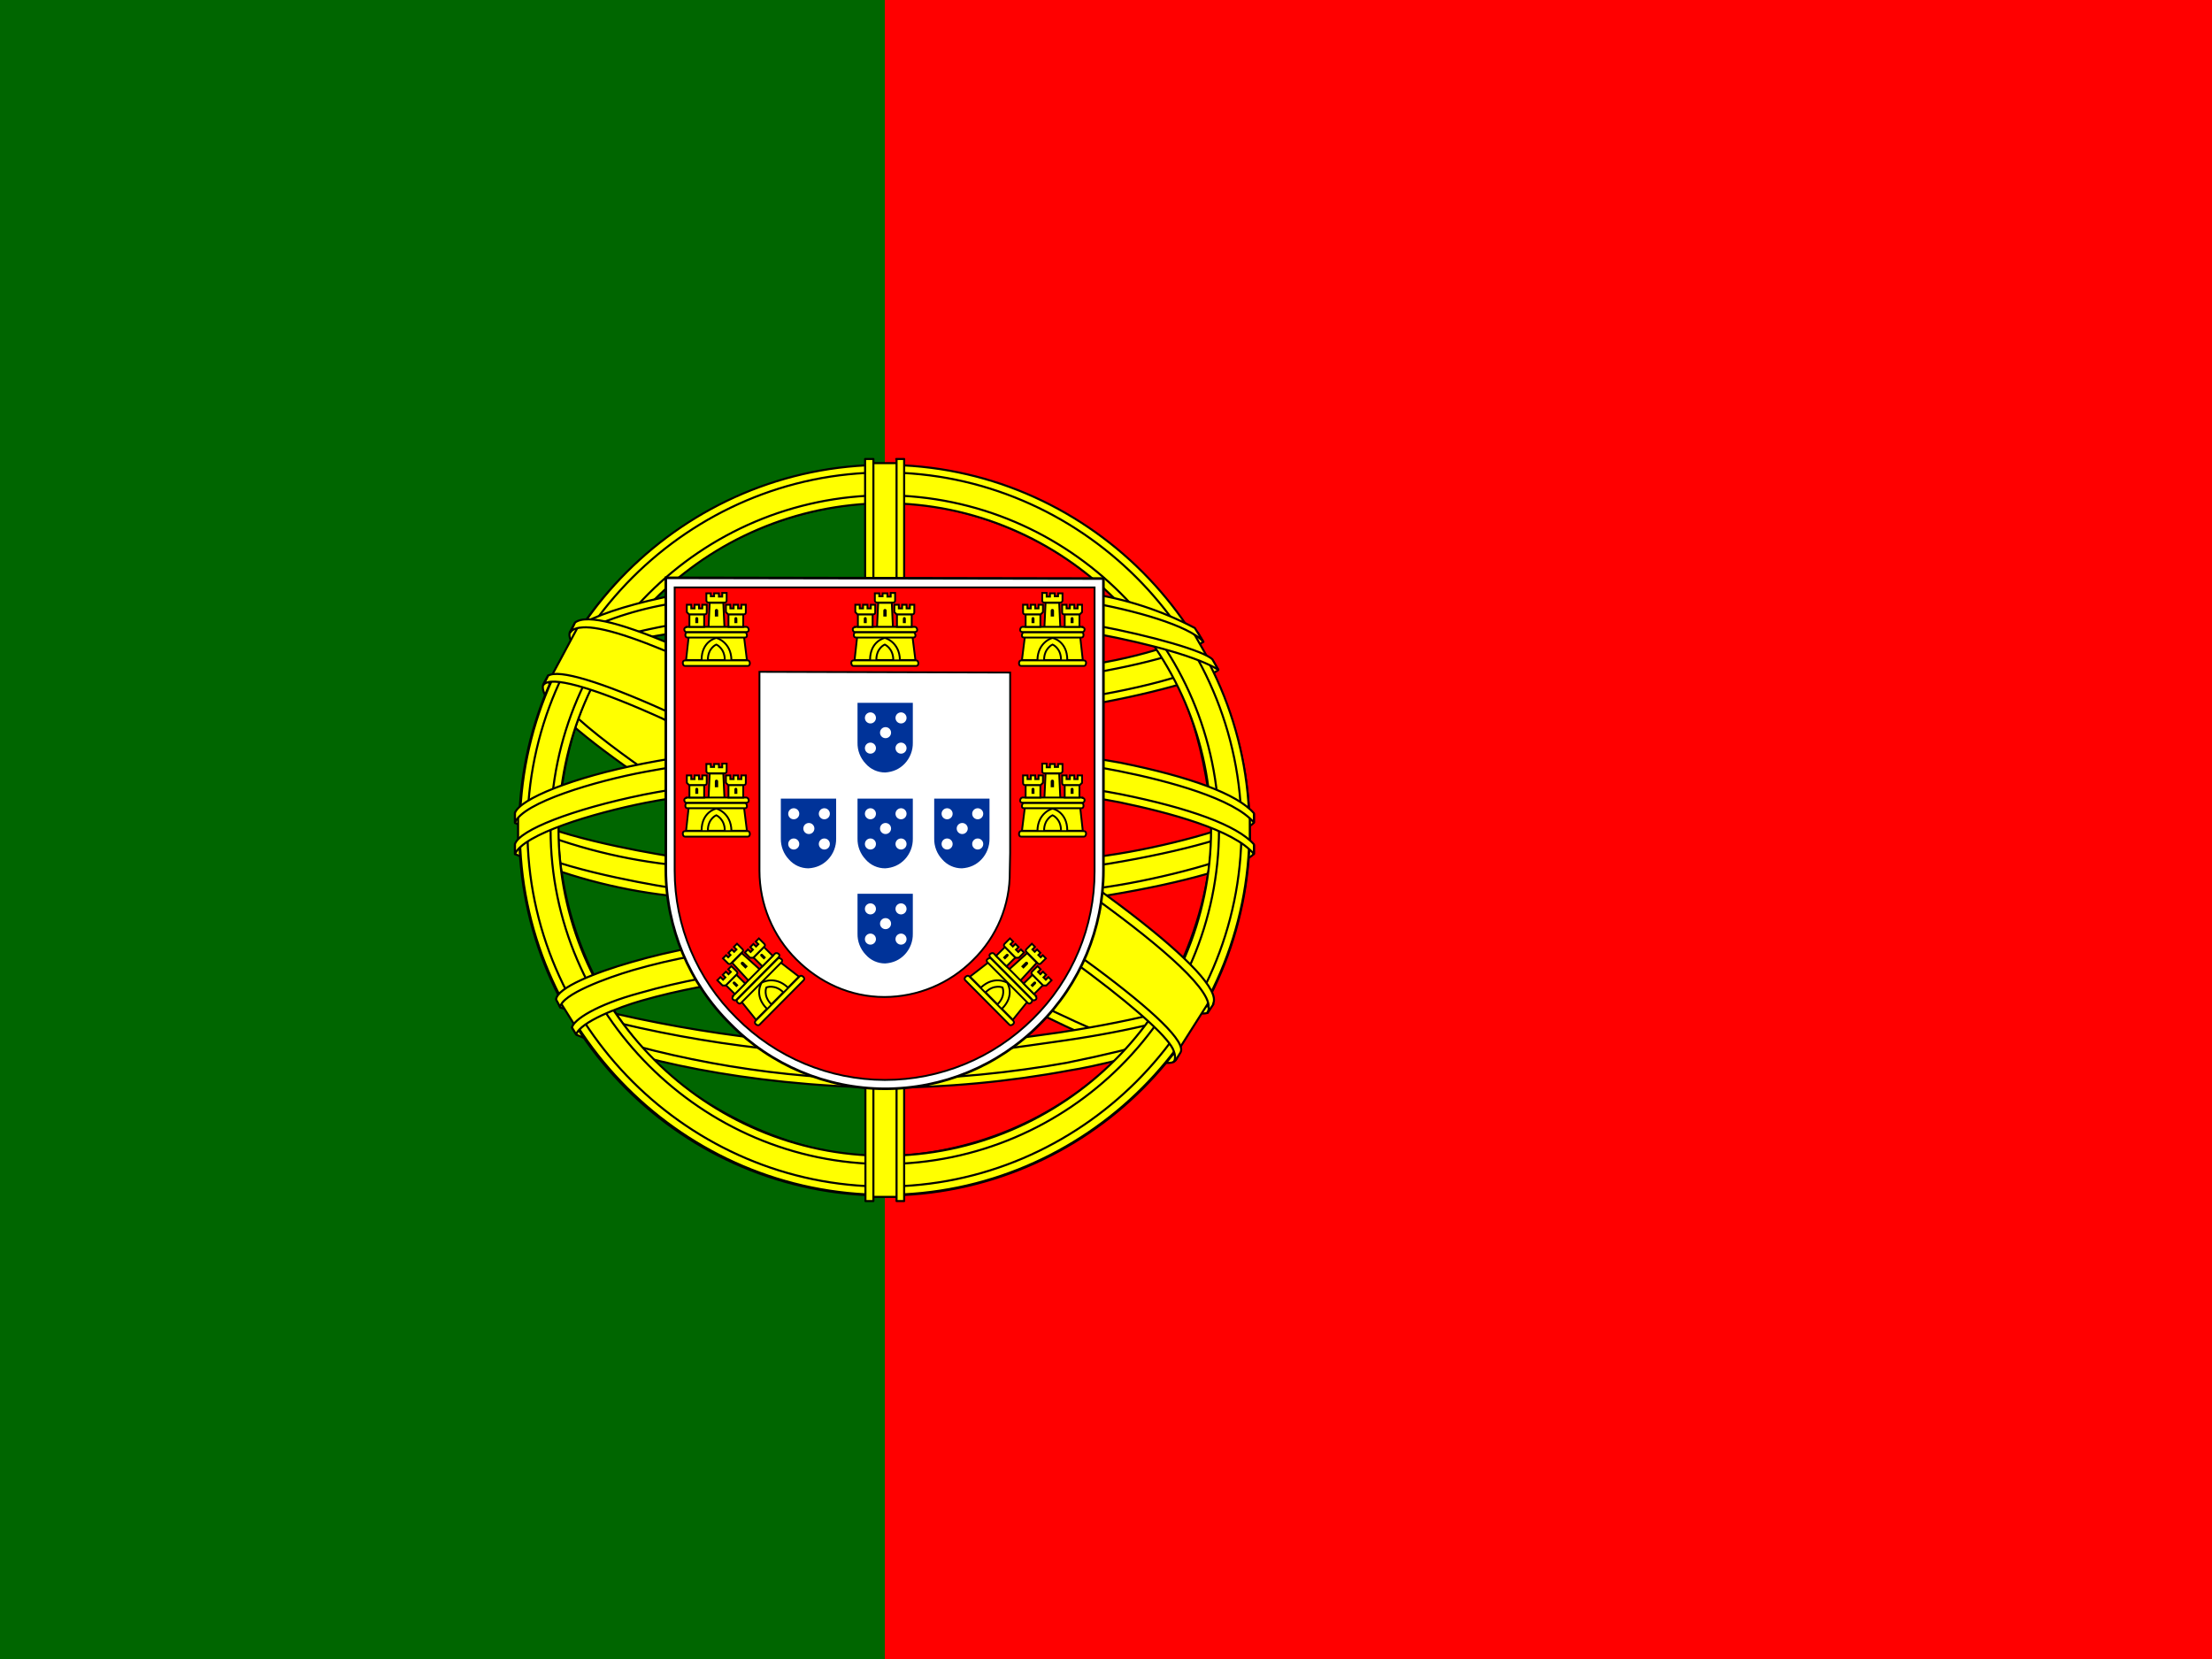
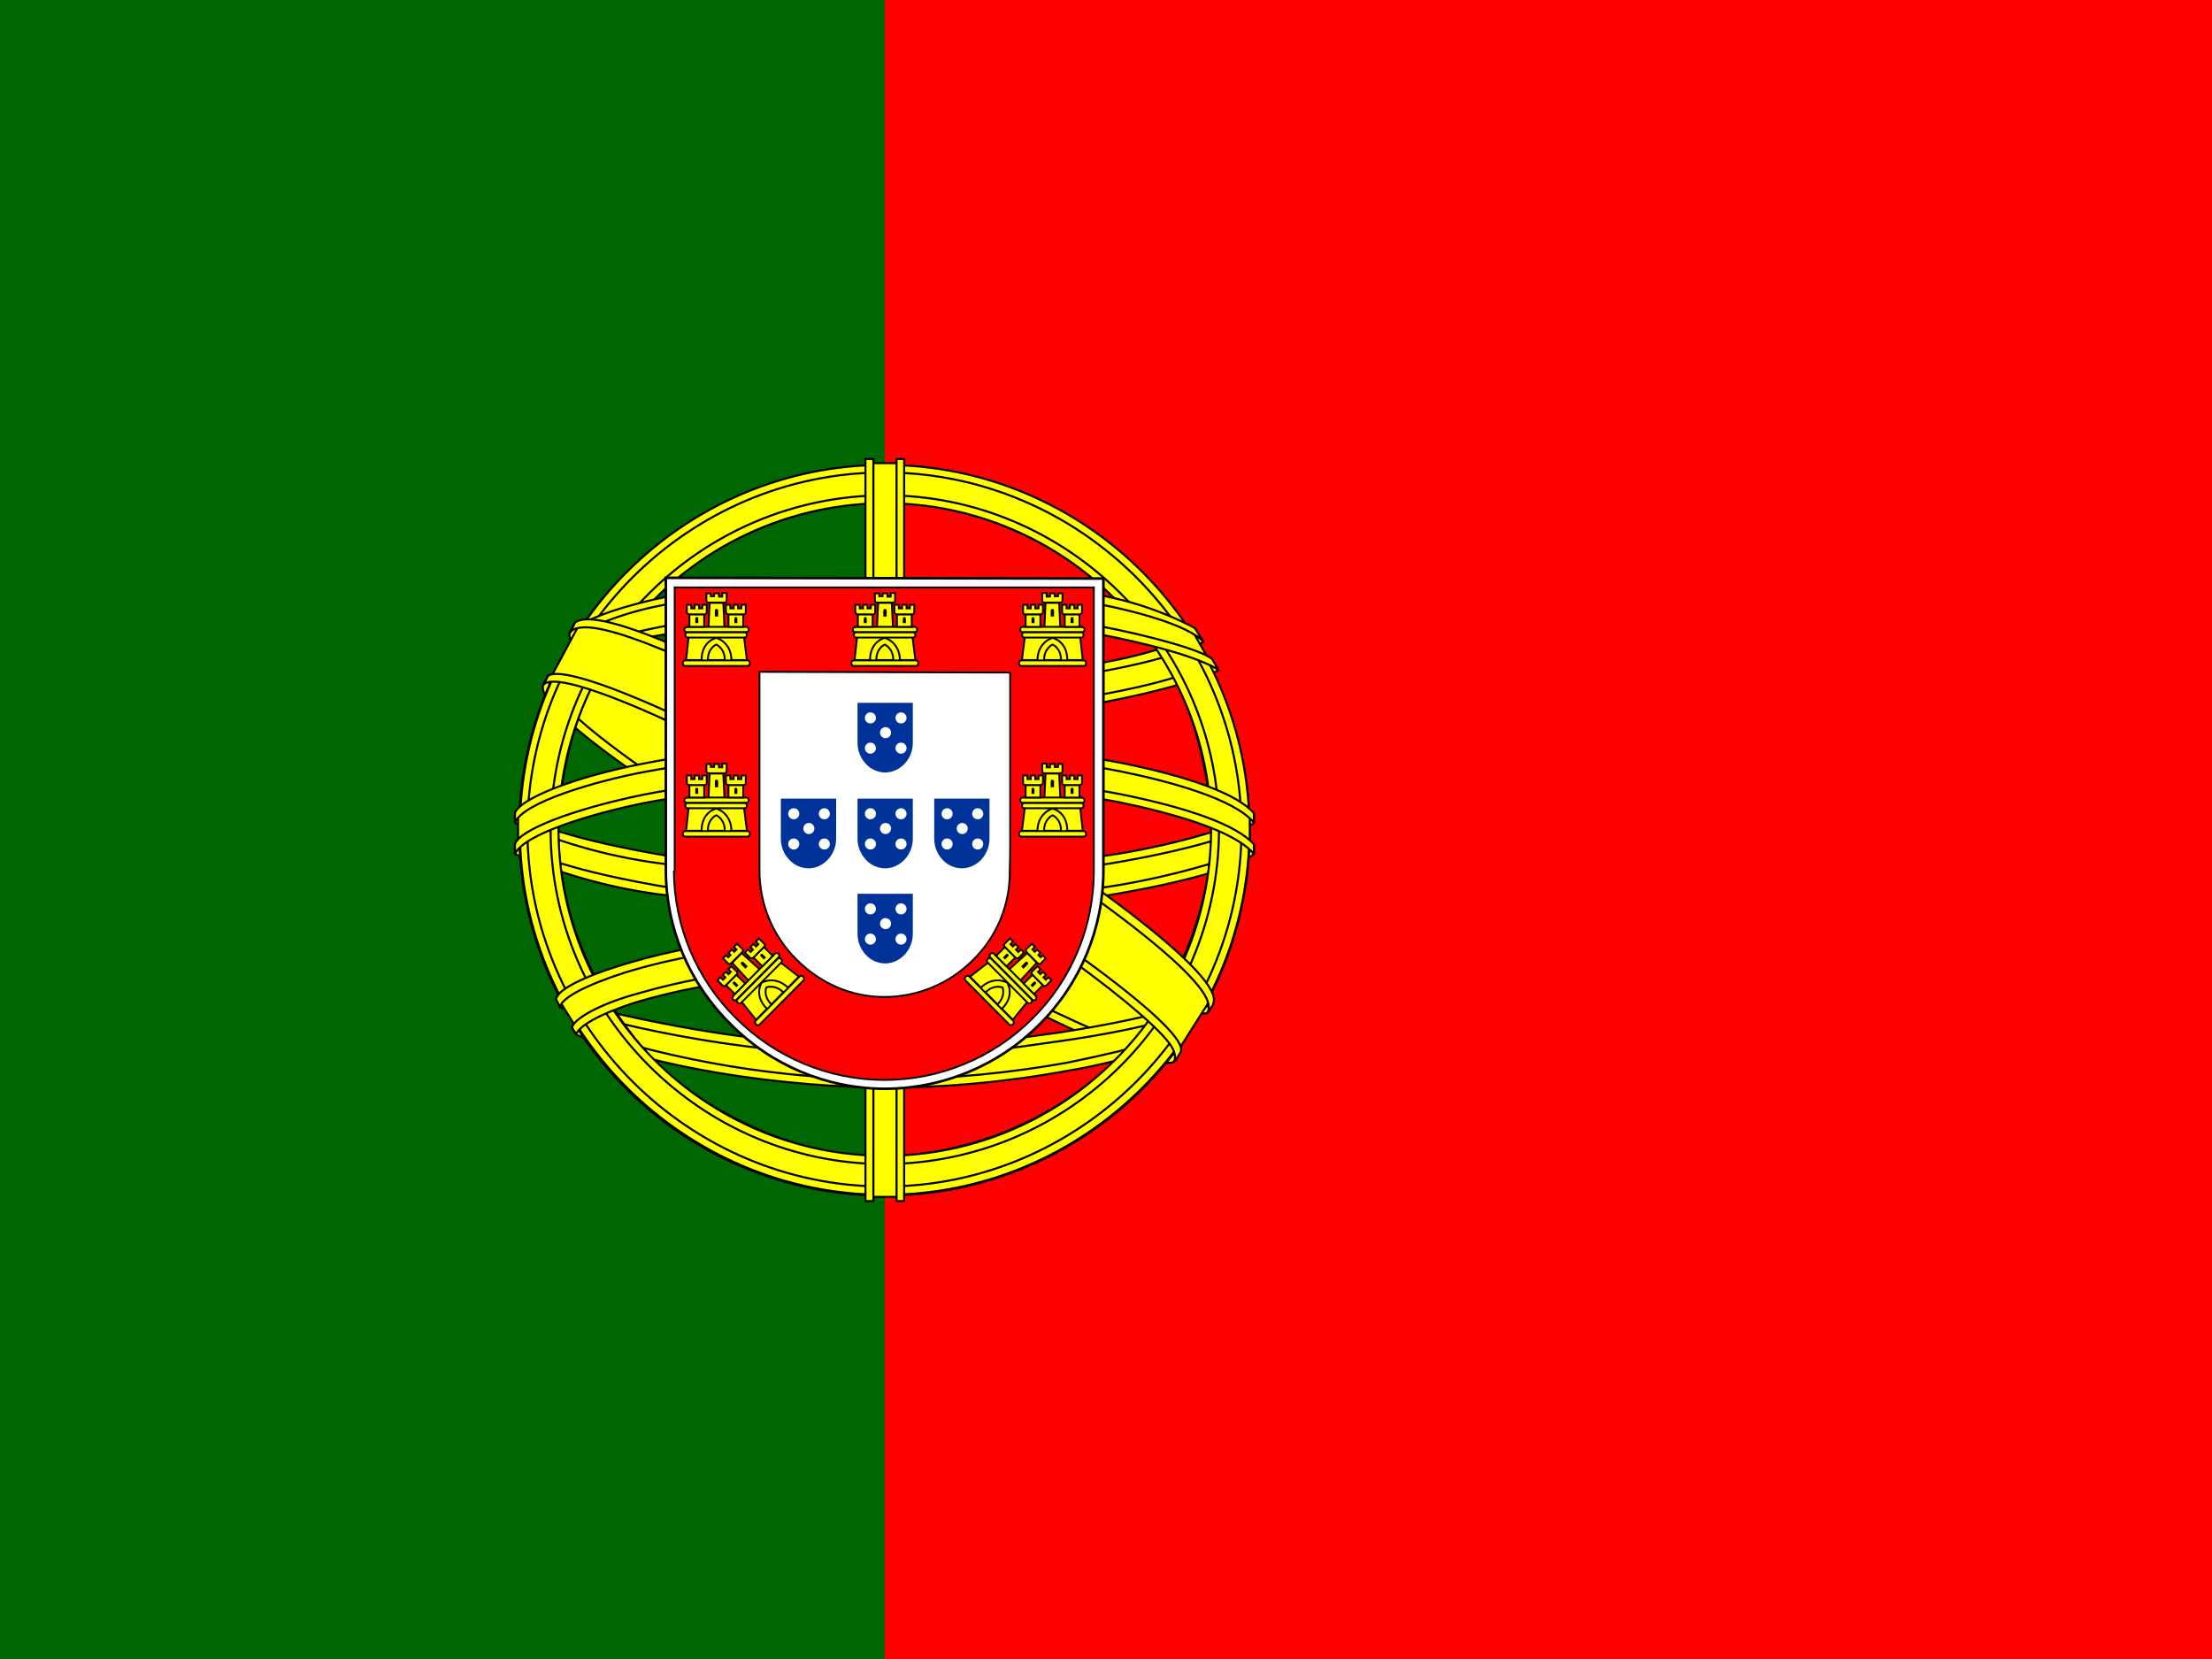
- <svg xmlns="http://www.w3.org/2000/svg" xmlns:xlink="http://www.w3.org/1999/xlink" id="flag-icons-pt" viewBox="0 0 640 480">
+ <svg xmlns="http://www.w3.org/2000/svg" xmlns:xlink="http://www.w3.org/1999/xlink" id="flag-icon-css-pt" width="640" height="480">
  <path fill="red" d="M256 0h384v480H256z" />
  <path fill="#060" d="M0 0h256v480H0z" />
  <g fill="#ff0" fill-rule="evenodd" stroke="#000" stroke-linecap="round" stroke-linejoin="round" stroke-width=".6">
-     <path d="M339.5 306.2c-32.3-1-180-93.2-181-108l8.1-13.5c14.7 21.3 165.7 111 180.6 107.8z" />
-     <path d="M164.9 182.8c-2.9 7.8 38.6 33.4 88.4 63.8s92.9 49 96 46.4l1.5-2.8q-.9 1.6-4.3.6c-13.5-3.9-48.6-20-92.1-46.4-43.6-26.4-81.4-50.7-87.3-61a6 6 0 0 1-.6-3.1h-.2l-1.2 2.2zm175.3 123.8q-.7 1.3-3.5.8c-12-1.3-48.6-19.1-91.9-45-50.4-30.2-92-57.6-87.4-64.8l1.2-2.2.2.1c-4 12.2 82.1 61.4 87.2 64.6 49.8 30.8 91.8 48.9 95.5 44.2z" />
+     <path d="M339.5 306.2c-32.3-1-180-93.2-181-108l8.1-13.5c14.7 21.3 165.7 111 180.6 107.8l-7.7 13.7" />
+     <path d="M164.9 182.8c-2.9 7.8 38.6 33.4 88.4 63.8 49.9 30.3 92.9 49 96 46.4l1.5-2.8c-.6 1-2 1.3-4.3.6-13.5-3.9-48.6-20-92.1-46.4-43.6-26.4-81.4-50.7-87.3-61a6.3 6.3 0 0 1-.6-3.1h-.2l-1.2 2.2-.2.3zm175.3 123.8c-.5 1-1.6 1-3.5.8-12-1.3-48.6-19.1-91.9-45-50.4-30.2-92-57.6-87.4-64.8l1.2-2.2.2.1c-4 12.2 82.1 61.4 87.2 64.6 49.8 30.8 91.8 48.9 95.5 44.2l-1.3 2.3z" />
    <path d="M256.2 207.2c32.2-.3 72-4.4 95-13.6l-5-8c-13.5 7.5-53.5 12.5-90.3 13.2-43.4-.4-74.1-4.5-89.5-14.8l-4.6 8.6c28.2 12 57.2 14.5 94.4 14.6" />
-     <path d="M352.5 193.8c-.8 1.3-15.8 6.4-37.8 10.2a381 381 0 0 1-58.6 4.3 416 416 0 0 1-56.2-3.6c-23.1-3.6-35-8.6-39.5-10.4l1.1-2.2c12.7 5 24.7 8 38.7 10.2A412 412 0 0 0 256 206a392 392 0 0 0 58.3-4.3c22.5-3.7 34.8-8.4 36.6-10.5zm-4.4-8.1c-2.4 2-14.6 6.3-36 9.7a388 388 0 0 1-55.8 4c-22 0-40.1-1.6-53.8-3.6-21.8-2.8-33.4-8-37.6-9.4l1.3-2.2c3.3 1.7 14.4 6.2 36.5 9.3a385 385 0 0 0 53.6 3.4 384 384 0 0 0 55.4-4c21.5-3 33.1-8.4 34.9-9.8zM150.3 246c19.8 10.7 63.9 16 105.6 16.4 38 .1 87.4-5.8 105.9-15.6l-.5-10.7c-5.8 9-58.8 17.7-105.8 17.4s-90.7-7.6-105.3-17v9.5" />
-     <path d="M362.8 244.5v2.5c-2.8 3.4-20.2 8.4-42 12a434 434 0 0 1-65.4 4.4 400 400 0 0 1-62-4.3 155 155 0 0 1-44.4-12v-2.9c9.7 6.4 35.9 11.2 44.7 12.6 15.8 2.4 36.1 4.2 61.7 4.2 26.9 0 48.4-1.9 65-4.4 15.7-2.3 38-8.2 42.4-12.1m0-9v2.5c-2.8 3.3-20.2 8.3-42 11.9a434 434 0 0 1-65.4 4.5 414 414 0 0 1-62-4.3 155 155 0 0 1-44.4-12v-3c9.7 6.5 36 11.2 44.7 12.6a408 408 0 0 0 61.7 4.3c26.9 0 48.5-2 65-4.5 15.7-2.2 38-8.1 42.4-12m-107 68.8c-45.6-.2-84.7-12.4-93-14.4l6 9.4a250 250 0 0 0 87.4 14.3c34.7-1 65-3.7 86.3-14.1l6.2-9.8c-14.5 6.9-64 14.6-93 14.6" />
-     <path d="m344.9 297.3-2.8 4c-10 3.6-26 7.4-32.6 8.4a296 296 0 0 1-53.7 5c-40.4-.6-73.5-8.5-89-15.3l-1.3-2.1.2-.4 2.1.9a287 287 0 0 0 88.2 14.5c18.8 0 37.5-2.1 52.6-4.8 23.2-4.7 32.6-8.2 35.5-9.8l.7-.4zm5.3-8.8-2 3.5c-5.4 2-20 6.2-41.3 9.2-14 1.9-22.7 3.8-50.6 4.3a347 347 0 0 1-94.2-14L161 289a390 390 0 0 0 95.4 14c25.5-.5 36.4-2.4 50.3-4.3 24.8-3.8 37.3-8 41-9.1v-.2l2.6-1z" />
-     <path d="M350.8 237.6c.1 30-15.3 57-27.6 68.8a99 99 0 0 1-67.8 28.2c-30.3.5-58.8-19.2-66.5-27.9a101 101 0 0 1-27.5-67.4c1.8-32.8 14.7-55.6 33.3-71.3a100 100 0 0 1 64.2-22.7 98 98 0 0 1 71 35.6c12.5 15.2 18 31.7 20.9 56.7M255.6 135a106 106 0 0 1 106 105.2 105.6 105.6 0 1 1-211.4 0c-.1-58 47.3-105.2 105.4-105.2" />
-     <path d="M255.9 134.5c58.2 0 105.6 47.4 105.6 105.6S314.1 345.7 256 345.7s-105.6-47.4-105.6-105.6S197.8 134.5 256 134.5zM152.6 240c0 56.8 46.7 103.3 103.3 103.3S359.2 296.8 359.2 240s-46.7-103.3-103.3-103.3S152.6 183.2 152.6 240" />
-     <path d="M256 143.3a97 97 0 0 1 96.7 96.7 97 97 0 0 1-96.7 96.8c-53 0-96.7-43.6-96.7-96.8a97 97 0 0 1 96.7-96.7M161.6 240c0 52 42.6 94.4 94.4 94.4s94.4-42.5 94.4-94.4-42.6-94.4-94.4-94.4a95 95 0 0 0-94.4 94.4" />
+     <path d="M352.5 193.8c-.8 1.3-15.8 6.4-37.8 10.2-14.9 2.3-34.3 4.3-58.6 4.3a416.1 416.1 0 0 1-56.2-3.6c-23.1-3.6-35-8.6-39.5-10.4l1.1-2.2c12.7 5 24.7 8 38.7 10.2A411.5 411.5 0 0 0 256 206a391.8 391.8 0 0 0 58.3-4.3c22.5-3.7 34.8-8.4 36.6-10.5l1.6 2.7zm-4.4-8.1c-2.4 2-14.6 6.3-36 9.7a388.2 388.2 0 0 1-55.8 4c-22 0-40.1-1.6-53.8-3.6-21.8-2.8-33.4-8-37.6-9.4l1.3-2.2c3.3 1.7 14.4 6.2 36.5 9.3a385 385 0 0 0 53.6 3.4 384 384 0 0 0 55.4-4c21.5-3 33.1-8.4 34.9-9.8l1.5 2.6zM150.3 246c19.8 10.7 63.9 16 105.6 16.4 38 .1 87.4-5.8 105.9-15.6l-.5-10.7c-5.8 9-58.8 17.7-105.8 17.4-47-.4-90.7-7.6-105.3-17v9.5" />
+     <path d="M362.8 244.5v2.5c-2.8 3.4-20.2 8.4-42 12a434 434 0 0 1-65.4 4.4c-25.7 0-46.2-1.8-62-4.3a155 155 0 0 1-44.4-12v-2.9c9.7 6.4 35.9 11.2 44.7 12.6 15.8 2.4 36.1 4.2 61.7 4.2 26.9 0 48.4-1.9 65-4.4 15.7-2.3 38-8.2 42.4-12.1zm0-9v2.5c-2.8 3.3-20.2 8.3-42 11.9a434 434 0 0 1-65.4 4.5c-25.7 0-46.1-1.9-62-4.3a155 155 0 0 1-44.4-12v-3c9.7 6.5 36 11.2 44.7 12.6a408 408 0 0 0 61.7 4.3c26.9 0 48.5-2 65-4.5 15.7-2.2 38-8.1 42.4-12zm-107 68.8c-45.6-.2-84.7-12.4-93-14.4l6 9.4a249.8 249.8 0 0 0 87.4 14.3c34.7-1 65-3.7 86.3-14.1l6.2-9.8c-14.5 6.9-64 14.6-93 14.6" />
+     <path d="M344.9 297.3a143 143 0 0 1-2.8 4c-10 3.6-26 7.4-32.6 8.4a295.5 295.5 0 0 1-53.7 5c-40.4-.6-73.5-8.5-89-15.3l-1.3-2.1.2-.4 2.1.9a286.5 286.5 0 0 0 88.2 14.5c18.8 0 37.5-2.1 52.6-4.8 23.2-4.7 32.6-8.2 35.5-9.8l.7-.4zm5.3-8.8a287.2 287.2 0 0 1-2 3.5c-5.4 2-20 6.2-41.3 9.2-14 1.9-22.7 3.8-50.6 4.3a347.4 347.4 0 0 1-94.2-14L161 289c30.3 8 61.3 13.5 95.4 14 25.5-.5 36.4-2.4 50.3-4.3 24.8-3.8 37.3-8 41-9.1a2.9 2.9 0 0 0 0-.2l2.6-1z" />
+     <path d="M350.8 237.6c.1 30-15.3 57-27.6 68.8a99.3 99.3 0 0 1-67.8 28.2c-30.3.5-58.8-19.2-66.5-27.9-15-17-27.1-38.4-27.5-67.4 1.8-32.8 14.7-55.6 33.3-71.3a99.6 99.6 0 0 1 64.2-22.7 98.2 98.2 0 0 1 71 35.6c12.5 15.2 18 31.7 20.9 56.7zM255.6 135a106 106 0 0 1 106 105.2 105.6 105.6 0 1 1-211.4 0c-.1-58 47.3-105.2 105.4-105.2" />
+     <path d="M255.9 134.5c58.2 0 105.6 47.4 105.6 105.6S314.1 345.7 256 345.7s-105.6-47.4-105.6-105.6c0-58.2 47.4-105.6 105.6-105.6zM152.6 240c0 56.8 46.7 103.3 103.3 103.3 56.6 0 103.3-46.5 103.3-103.3s-46.7-103.3-103.3-103.3-103.3 46.5-103.3 103.3z" />
+     <path d="M256 143.3c53 0 96.7 43.5 96.7 96.7a97.1 97.1 0 0 1-96.7 96.8c-53 0-96.7-43.6-96.7-96.8a97.1 97.1 0 0 1 96.7-96.7zM161.6 240c0 52 42.6 94.4 94.4 94.4s94.4-42.5 94.4-94.4c0-52-42.6-94.4-94.4-94.4a94.8 94.8 0 0 0-94.4 94.4z" />
    <path d="M260.3 134h-9.1v212.3h9z" />
-     <path d="M259.3 132.8h2.3v214.7h-2.2V132.8zm-9 0h2.4v214.7h-2.3z" />
+     <path d="M259.3 132.8h2.3v214.7h-2.2V132.8zm-9 0h2.4v214.7h-2.3V132.8z" />
    <path d="M361.6 244.2v-7.8l-6.4-6-36.3-9.6-52.2-5.3-63 3.2-44.8 10.6-9 6.7v7.9l22.9-10.3 54.4-8.5h52.3l38.4 4.2 26.6 6.4z" />
-     <path d="M256 223.8c24.9 0 49 2.3 68.3 6 19.8 4 33.7 9 38.5 14.5v2.8c-5.8-7-24.5-12-39-15-19-3.6-43-6-67.9-6-26.1 0-50.5 2.6-69.3 6.2-15 3-35.1 9-37.6 14.8v-2.9c1.3-4 16.3-10 37.3-14.3 18.9-3.7 43.3-6.1 69.6-6.1zm0-9.1a383 383 0 0 1 68.3 6c19.8 4 33.7 9 38.5 14.6v2.7c-5.8-6.9-24.5-12-39-14.9-19-3.7-43-6-67.9-6a376 376 0 0 0-69.2 6.2c-14.5 2.7-35.4 8.9-37.7 14.7v-2.8c1.4-4 16.6-10.3 37.3-14.3 19-3.7 43.3-6.2 69.7-6.2m-.6-46.2c39.3-.2 73.6 5.5 89.3 13.5l5.7 10c-13.6-7.4-50.6-15-94.9-14-36.1.3-74.7 4-94 14.4l6.8-11.4c15.9-8.3 53.3-12.5 87.1-12.5" />
-     <path d="M256 176.7a354 354 0 0 1 61.3 4.3c16 3 31.3 7.4 33.5 9.8l1.7 3c-5.3-3.4-18.6-7.3-35.6-10.5s-38.7-4.3-61-4.2c-25.3-.1-45 1.2-61.8 4.2a109 109 0 0 0-33.3 10.3l1.7-3.1c6-3 15.3-6.7 31.1-9.6 17.5-3.2 37.4-4.1 62.4-4.2m0-9c21.4-.2 42.6 1 59.1 4a96 96 0 0 1 30.6 10l2.5 4c-4.2-4.7-20-9.2-34.1-11.6-16.4-2.9-36.7-4-58.1-4.2a361 361 0 0 0-59.5 4.4 97 97 0 0 0-29.6 9.1l2.2-3.3c5.8-3 15.2-5.8 27-8.1a357 357 0 0 1 59.9-4.4zM308.4 284a276 276 0 0 0-52.5-4c-65.5.8-86.6 13.5-89.2 17.3l-5-8c16.8-12 52.4-18.8 94.6-18.2q32.9.5 56.6 5l-4.5 8" />
-     <path d="M255.6 278.9c18.2.3 36 1 53.3 4.2l-1.2 2.2c-16-3-33.2-4-52-4-24.3-.2-48.7 2.1-70 8.2-6.7 1.9-17.8 6.2-19 9.8l-1.2-2c.4-2.2 7-6.6 19.6-10 24.4-7 47.2-8.3 70.5-8.4m.8-9.2a327 327 0 0 1 57.3 5l-1.3 2.3a299 299 0 0 0-56-4.9c-24.2 0-49.9 1.8-73.3 8.6-7.5 2.2-20.6 7-21 10.7l-1.2-2.2c.2-3.4 11.5-7.9 21.7-10.8 23.5-6.9 49.3-8.6 73.8-8.7" />
-     <path d="m349.4 290.5-7.8 12.3-22.7-20.1-58.6-39.5-66.2-36.3-34.3-11.7 7.3-13.6 2.5-1.3 21.3 5.3 70.4 36.3 40.6 25.6L336 272l13.9 16z" />
-     <path d="M158.6 195.5c6-4 50.2 15.6 96.6 43.6 46.1 28 90.3 59.6 86.3 65.5l-1.3 2.1-.6.5c.1-.1.8-1 0-3.1-2-6.5-33.4-31.5-85.3-62.9-50.7-30.1-92.9-48.3-97-43.1zM351 290.4c3.8-7.6-37.2-38.5-88.1-68.6-52-29.5-89.6-46.9-96.5-41.7L165 183l.4-.5c1.2-1 3.3-1 4.2-1 11.8.2 45.5 15.7 92.8 42.8 20.8 12 87.6 55 87.3 67 0 1 .1 1.2-.3 1.8l1.7-2.6z" />
+     <path d="M256 223.8c24.9 0 49 2.3 68.3 6 19.8 4 33.7 9 38.5 14.5v2.8c-5.8-7-24.5-12-39-15-19-3.6-43-6-67.9-6-26.1 0-50.5 2.6-69.3 6.2-15 3-35.1 9-37.6 14.8v-2.9c1.3-4 16.3-10 37.3-14.3 18.9-3.7 43.3-6.1 69.6-6.1zm0-9.1c24.9 0 49.1 2.4 68.3 6 19.8 4 33.7 9 38.5 14.6v2.7c-5.8-6.9-24.5-12-39-14.9-19-3.7-43-6-67.9-6a376 376 0 0 0-69.2 6.2c-14.5 2.7-35.4 8.9-37.7 14.7v-2.8c1.4-4 16.6-10.3 37.3-14.3 19-3.7 43.3-6.2 69.7-6.2zm-.6-46.2c39.3-.2 73.6 5.5 89.3 13.5l5.7 10c-13.6-7.4-50.6-15-94.9-14-36.1.3-74.7 4-94 14.4l6.8-11.4c15.9-8.3 53.3-12.5 87.1-12.5" />
+     <path d="M256 176.7c22.4-.1 44 1.2 61.3 4.3 16 3 31.3 7.4 33.5 9.8l1.7 3c-5.3-3.4-18.6-7.3-35.6-10.5s-38.7-4.3-61-4.2c-25.3-.1-45 1.2-61.8 4.2a108.9 108.9 0 0 0-33.3 10.3l1.7-3.1c6-3 15.3-6.7 31.1-9.6 17.5-3.2 37.4-4.1 62.4-4.2zm0-9c21.4-.2 42.6 1 59.1 4a96 96 0 0 1 30.6 10l2.5 4c-4.2-4.7-20-9.2-34.1-11.6-16.4-2.9-36.7-4-58.1-4.2-22.6.1-43.4 1.5-59.5 4.4a97.3 97.3 0 0 0-29.6 9.1l2.2-3.3c5.8-3 15.2-5.8 27-8.1a357 357 0 0 1 59.9-4.4zM308.4 284a276.4 276.4 0 0 0-52.5-4c-65.5.8-86.6 13.5-89.2 17.3l-5-8c16.8-12 52.4-18.8 94.6-18.2 21.9.4 40.8 1.9 56.6 5l-4.5 8" />
+     <path d="M255.6 278.9c18.2.3 36 1 53.3 4.2l-1.2 2.2c-16-3-33.2-4-52-4-24.3-.2-48.7 2.1-70 8.2-6.7 1.9-17.8 6.2-19 9.8l-1.2-2c.4-2.2 7-6.6 19.6-10 24.4-7 47.2-8.3 70.5-8.4zm.8-9.2a327 327 0 0 1 57.3 5l-1.3 2.3a299 299 0 0 0-56-4.9c-24.2 0-49.9 1.8-73.3 8.6-7.5 2.2-20.6 7-21 10.7l-1.2-2.2c.2-3.4 11.5-7.9 21.7-10.8 23.5-6.9 49.3-8.6 73.8-8.7z" />
+     <path d="M349.4 290.5l-7.8 12.3-22.7-20.1-58.6-39.5-66.2-36.3-34.3-11.7 7.3-13.6 2.5-1.3 21.3 5.3 70.4 36.3 40.6 25.6L336 272l13.9 16z" />
+     <path d="M158.6 195.5c6-4 50.2 15.6 96.6 43.6 46.1 28 90.3 59.6 86.3 65.5l-1.3 2.1-.6.5c.1-.1.8-1 0-3.1-2-6.5-33.4-31.5-85.3-62.9-50.7-30.1-92.9-48.3-97-43.1l1.3-2.6zM351 290.4c3.8-7.6-37.2-38.5-88.1-68.6-52-29.5-89.6-46.9-96.5-41.7L165 183c0 .1 0-.2.4-.5 1.2-1 3.3-1 4.2-1 11.8.2 45.5 15.7 92.8 42.8 20.8 12 87.6 55 87.3 67 0 1 .1 1.2-.3 1.8l1.7-2.6z" />
  </g>
-   <g transform="translate(0 26.7)scale(1.06667)">
-     <path fill="#fff" stroke="#000" stroke-width=".7" d="M180.6 211a59 59 0 0 0 17.5 41.7 59 59 0 0 0 41.8 17.6 59 59 0 0 0 42-17.4 59 59 0 0 0 17.4-41.8v-79.2l-118.7-.2z" />
-     <path fill="red" stroke="#000" stroke-width=".5" d="M183 211.1a56 56 0 0 0 16.8 40 57 57 0 0 0 40.2 16.8 57 57 0 0 0 40.2-16.6 56 56 0 0 0 16.7-40v-77H183v76.8m91-53.7v48.9l-.1 5.1a33 33 0 0 1-10 24 34 34 0 0 1-24 10c-9.4 0-17.7-4-23.9-10.2a34 34 0 0 1-10-24v-54z" />
-     <g id="pt-e">
-       <g id="pt-d" fill="#ff0" stroke="#000" stroke-width=".5">
-         <path stroke="none" d="M190.2 154.4c.1-5.5 4-6.8 4-6.8.1 0 4.3 1.4 4.3 6.9z" />
-         <path d="m186.8 147.7-.7 6.3h4.2c0-5.2 4-6 4-6 .1 0 4 1.1 4.1 6h4.2l-.8-6.4zm-1 6.4h17q.5 0 .6.7 0 .8-.6.8h-17q-.5 0-.6-.8 0-.7.7-.7z" />
-         <path d="M192 154c0-3.3 2.3-4.2 2.3-4.2s2.3 1 2.3 4.2H192m-5.8-9h16.3q.5.1.6.8 0 .5-.6.6h-16.3q-.5 0-.6-.7 0-.5.6-.6zm.4 1.5H202q.5 0 .6.7t-.6.7h-15.5q-.6 0-.6-.7t.6-.7zm5-10.6h1.2v.8h.9v-.8h1.3v.9h.9v-1h1.2v2q0 .6-.5.6h-4.4q-.5 0-.6-.5zm4.6 2.7.3 6.4h-4.3l.3-6.5h3.7" />
-         <path id="pt-a" d="M191 141.6v3.4h-4v-3.4z" />
-         <use xlink:href="#pt-a" width="100%" height="100%" x="10.6" />
-         <path id="pt-b" d="M186.3 139h1.2v1h.9v-1h1.2v1h.9v-1h1.2v2q0 .6-.5.6h-4.3l-.6-.6z" />
-         <use xlink:href="#pt-b" width="100%" height="100%" x="10.6" />
-         <path fill="#000001" stroke="none" d="M193.9 140.6c0-.6.9-.6.9 0v1.6h-.9z" />
-         <path id="pt-c" fill="#000001" stroke="none" d="M188.6 142.8c0-.6.8-.6.8 0v1.2h-.8z" />
-         <use xlink:href="#pt-c" width="100%" height="100%" x="10.6" />
+   <g transform="translate(0 26.7) scale(1.06667)">
+     <path fill="#fff" stroke="#000" stroke-width=".7" d="M180.6 211a58.7 58.7 0 0 0 17.5 41.7 59 59 0 0 0 41.8 17.6 59.4 59.4 0 0 0 42-17.4 59 59 0 0 0 17.4-41.8v-79.2l-118.7-.2V211z" />
+     <path fill="red" stroke="#000" stroke-width=".5" d="M182.8 211.1a56.4 56.4 0 0 0 16.8 40 57 57 0 0 0 40.2 16.8 56.9 56.9 0 0 0 40.2-16.6 56.4 56.4 0 0 0 16.7-40v-77H183v76.8m91-53.7v48.9l-.1 5.1a33.2 33.2 0 0 1-10 24 34 34 0 0 1-24 10c-9.4 0-17.7-4-23.9-10.2a34 34 0 0 1-10-24v-54l68 .2z" />
+     <g id="e">
+       <g id="d" fill="#ff0" stroke="#000" stroke-width=".5">
+         <path stroke="none" d="M190.2 154.4c.1-5.5 4-6.8 4-6.8.1 0 4.3 1.4 4.3 6.9h-8.3" />
+         <path d="M186.8 147.7l-.7 6.3h4.2c0-5.2 4-6 4-6 .1 0 4 1.1 4.1 6h4.2l-.8-6.4h-15zm-1 6.4h17c.3 0 .6.3.6.7 0 .5-.3.8-.6.8h-17c-.3 0-.6-.3-.6-.8 0-.4.3-.7.7-.7z" />
+         <path d="M192 154c0-3.3 2.3-4.2 2.3-4.2s2.3 1 2.3 4.2H192m-5.8-9h16.3c.3 0 .6.4.6.8 0 .3-.3.6-.6.6h-16.3c-.3 0-.6-.3-.6-.7 0-.3.3-.6.6-.6zm.4 1.5H202c.3 0 .6.3.6.7 0 .4-.3.7-.6.7h-15.5c-.4 0-.6-.3-.6-.7 0-.4.2-.7.6-.7zm5-10.6h1.2v.8h.9v-.8h1.3v.9h.9v-1h1.2v2c0 .4-.2.6-.5.6h-4.4c-.3 0-.6-.2-.6-.5v-2zm4.6 2.7l.3 6.4h-4.3l.3-6.5h3.7" />
+         <path id="a" d="M191 141.6v3.4h-4v-3.4h4z" />
+         <use width="100%" height="100%" x="10.6" xlink:href="#a" />
+         <path id="b" d="M186.3 139h1.2v1h.9v-1h1.2v1h.9v-1h1.2v2c0 .4-.2.6-.5.6h-4.3c-.3 0-.6-.3-.6-.6v-2z" />
+         <use width="100%" height="100%" x="10.6" xlink:href="#b" />
+         <path fill="#000" stroke="none" d="M193.9 140.6c0-.6.9-.6.9 0v1.6h-.9v-1.6" />
+         <path id="c" fill="#000" stroke="none" d="M188.6 142.8c0-.6.8-.6.8 0v1.2h-.8v-1.2" />
+         <use width="100%" height="100%" x="10.6" xlink:href="#c" />
      </g>
-       <use xlink:href="#pt-d" width="100%" height="100%" y="46.3" />
-       <use xlink:href="#pt-d" width="100%" height="100%" transform="rotate(-45.2 312.8 180)" />
+       <use width="100%" height="100%" y="46.3" xlink:href="#d" />
+       <use width="100%" height="100%" transform="rotate(-45.2 312.8 180)" xlink:href="#d" />
    </g>
-     <use xlink:href="#pt-d" width="100%" height="100%" x="45.7" />
-     <use xlink:href="#pt-e" width="100%" height="100%" transform="matrix(-1 0 0 1 479.8 0)" />
-     <g id="pt-f" fill="#fff">
-       <path fill="#039" d="M232.6 202.4a8 8 0 0 0 2.2 5.7 7 7 0 0 0 5.3 2.4q3.2-.2 5.3-2.4a8 8 0 0 0 2.2-5.7v-10.8h-15z" />
+     <use width="100%" height="100%" x="45.7" xlink:href="#d" />
+     <use width="100%" height="100%" transform="matrix(-1 0 0 1 479.8 0)" xlink:href="#e" />
+     <g id="f" fill="#fff">
+       <path fill="#039" d="M232.6 202.4a8.3 8.3 0 0 0 2.2 5.7 7.2 7.2 0 0 0 5.3 2.4c2.1 0 4-1 5.3-2.4a8.3 8.3 0 0 0 2.2-5.7v-10.8h-15v10.8" />
      <circle cx="236.1" cy="195.7" r="1.5" />
      <circle cx="244.4" cy="195.7" r="1.5" />
      <circle cx="240.2" cy="199.7" r="1.5" />
      <circle cx="236.1" cy="203.9" r="1.5" />
      <circle cx="244.4" cy="203.9" r="1.5" />
    </g>
-     <use xlink:href="#pt-f" width="100%" height="100%" y="-26" />
-     <use xlink:href="#pt-f" width="100%" height="100%" x="-20.8" />
-     <use xlink:href="#pt-f" width="100%" height="100%" x="20.8" />
-     <use xlink:href="#pt-f" width="100%" height="100%" y="25.8" />
+     <use width="100%" height="100%" y="-26" xlink:href="#f" />
+     <use width="100%" height="100%" x="-20.8" xlink:href="#f" />
+     <use width="100%" height="100%" x="20.8" xlink:href="#f" />
+     <use width="100%" height="100%" y="25.8" xlink:href="#f" />
  </g>
</svg>
